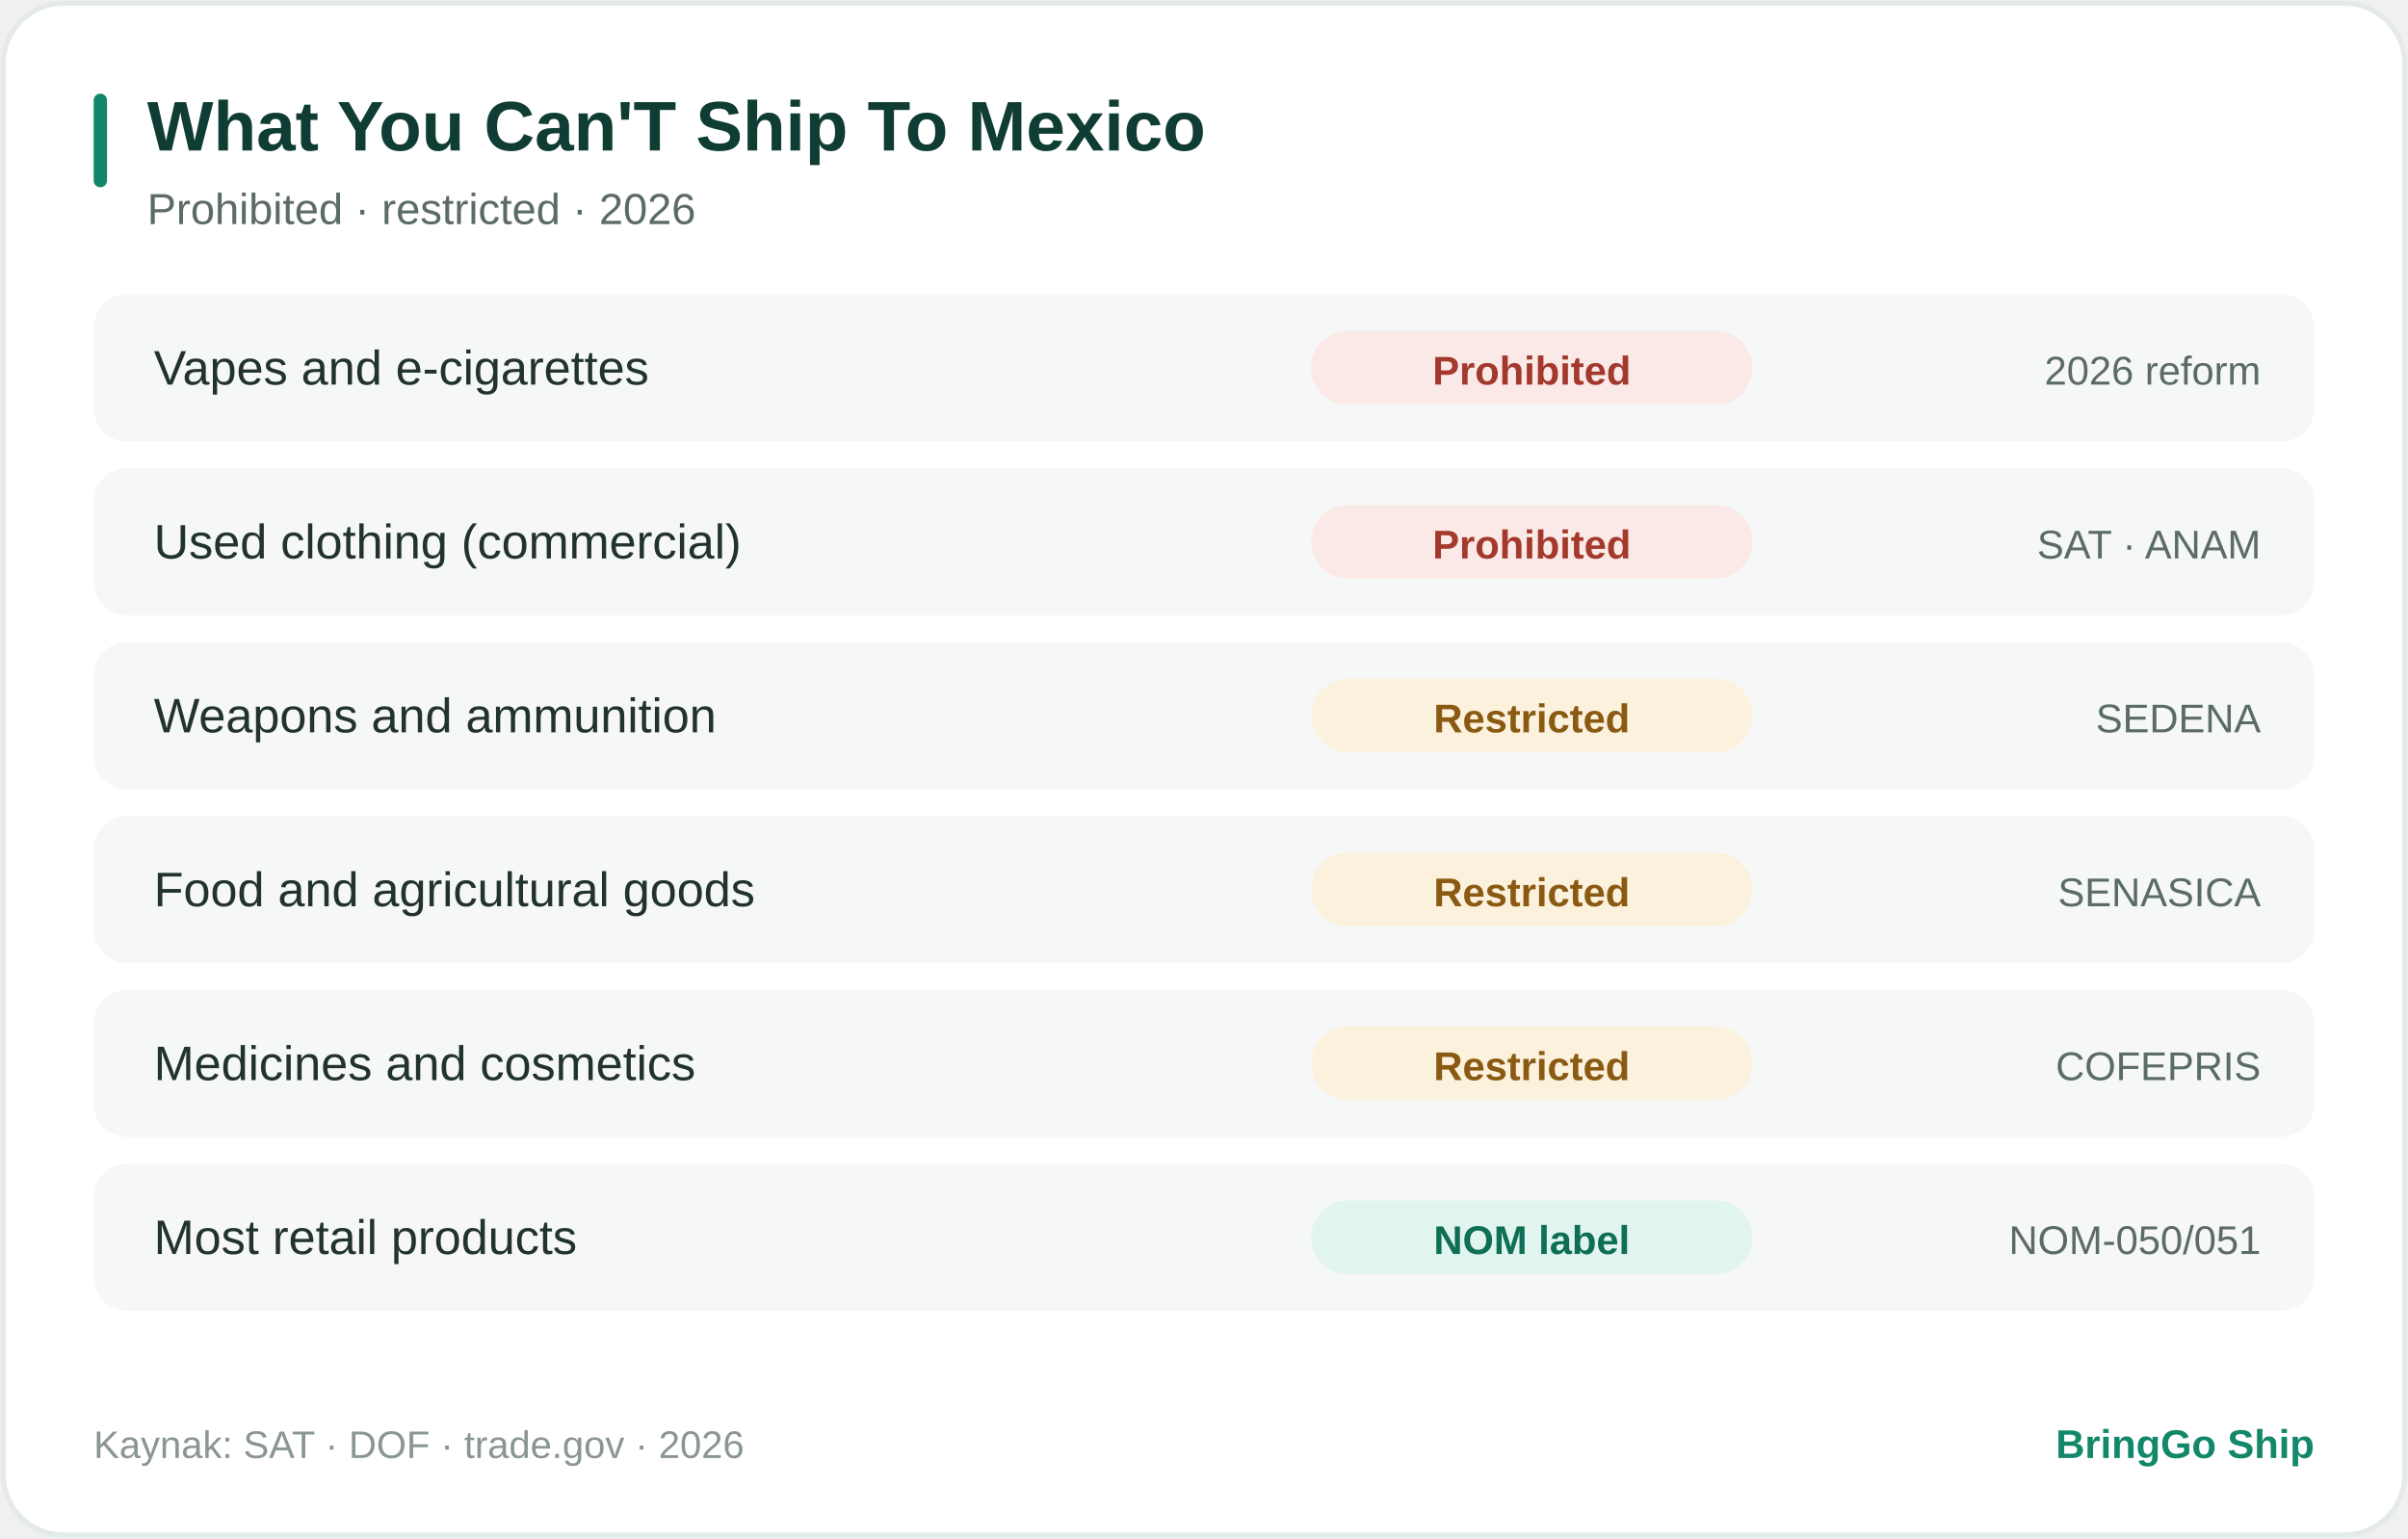
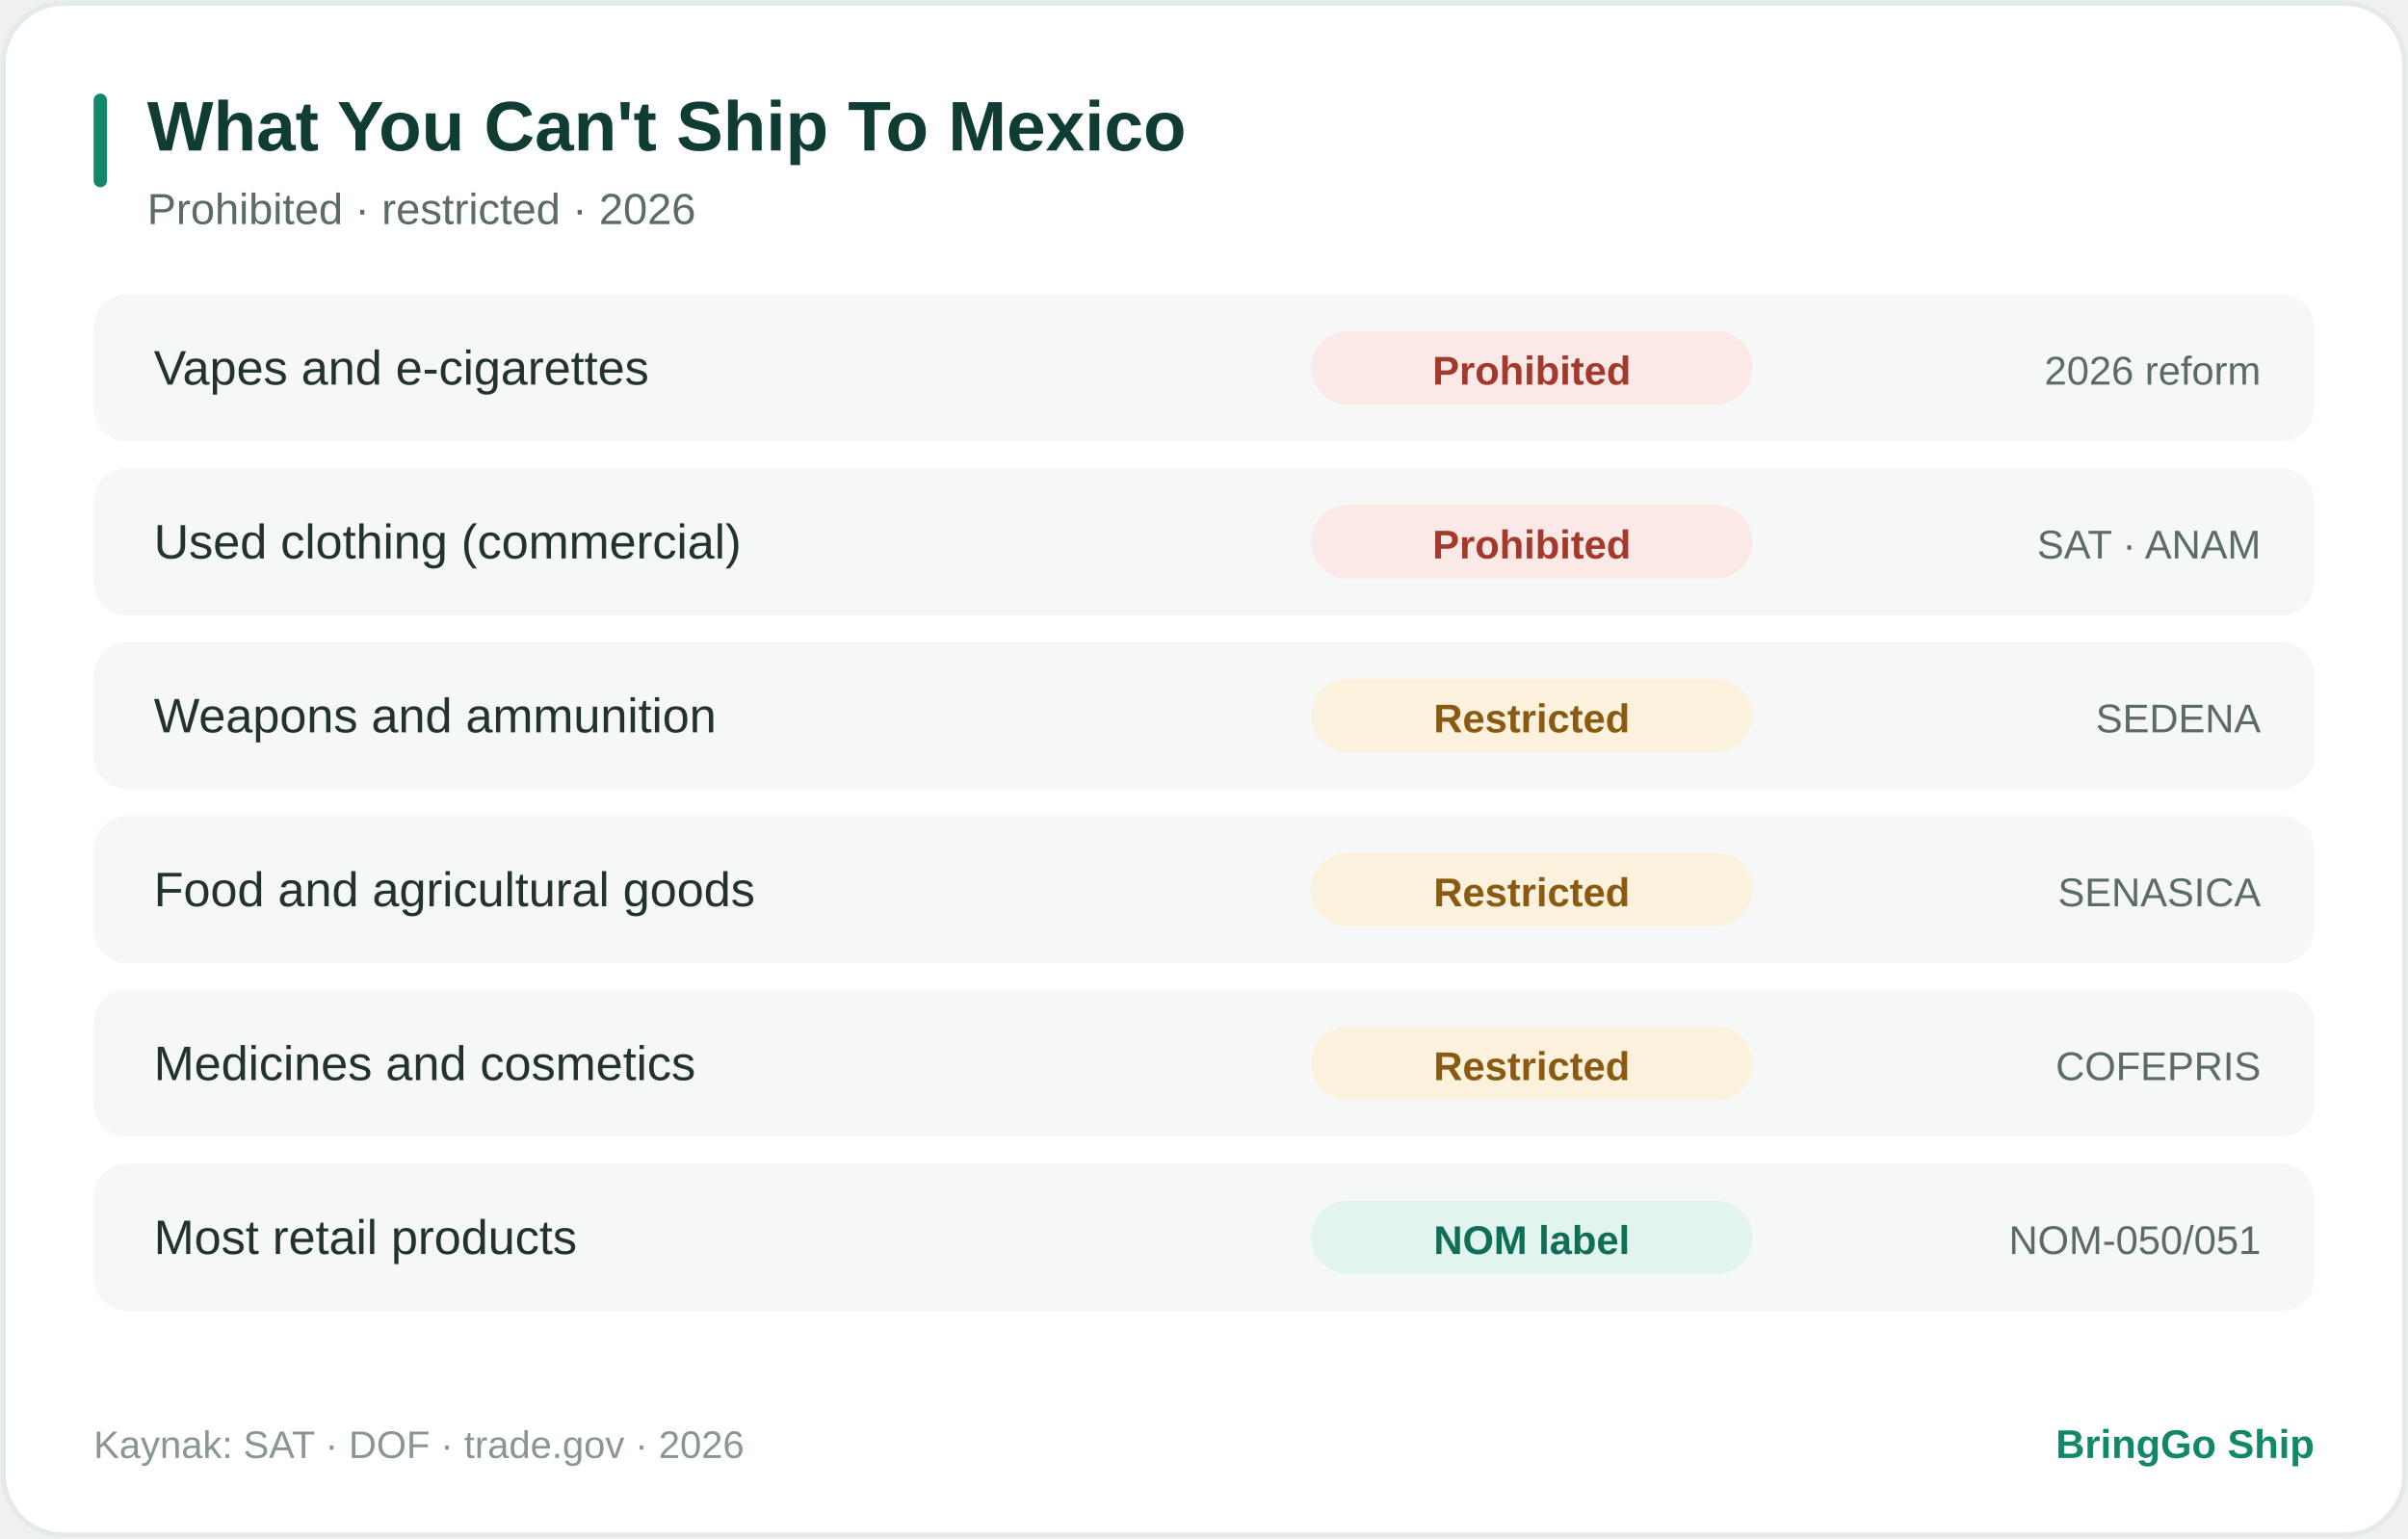
<svg xmlns="http://www.w3.org/2000/svg" width="720" height="460" viewBox="0 0 720 460" role="img">
  <style>
text{font-family:Arial,Helvetica,sans-serif}
.card{fill:#ffffff;stroke:#e4ebe7;stroke-width:1.5}
.row{fill:#f5f8f7}.pill{fill:#E1F5EE}.hi{fill:#1f9d5f}.mut{fill:#eef1f0}
.acc{fill:#12876A}.circ{fill:#12876A}.rd{fill:#fbe9e7}.am{fill:#fbf1dd}.tl{fill:#E1F5EE}.ln{stroke:#dbe6e1}
.tt{fill:#0F3D33;font-weight:bold}.ts{fill:#5b6b66}.tl2{fill:#22332f}
.tv{fill:#0F6E56;font-weight:bold}.tm{fill:#5b6b66;font-weight:bold}.tw{fill:#ffffff;font-weight:bold}
.tf{fill:#8a9691}.tb{fill:#12876A;font-weight:bold}.big{fill:#0F3D33;font-weight:bold}
.trd{fill:#a3392c;font-weight:bold}.tam{fill:#8a5a12;font-weight:bold}.ttl{fill:#0F6E56;font-weight:bold}
@media (prefers-color-scheme:dark){
.card{fill:#16211e;stroke:#2c3a35}
.row{fill:#1d2b27}.pill{fill:#123a2e}.hi{fill:#1f9d5f}.mut{fill:#28352f}
.acc{fill:#2fae7e}.circ{fill:#2fae7e}.rd{fill:#3a201c}.am{fill:#352a15}.tl{fill:#123a2e}
.tt{fill:#d7f2e6}.ts{fill:#8fa79d}.tl2{fill:#cfe0d9}
.tv{fill:#6fe0b0}.tm{fill:#9db3a9}.tw{fill:#ffffff}
.tf{fill:#6d8279}.tb{fill:#57d3a3}.big{fill:#d7f2e6}
.trd{fill:#f0a99e}.tam{fill:#e6c281}.ttl{fill:#6fe0b0}.ln{stroke:#31423c}}
</style>
  <rect x="1" y="1" width="718" height="458" rx="18" class="card" />
  <rect x="28" y="28" width="4" height="28" rx="2" class="acc" />
-   <text x="44" y="45" font-size="21" class="tt">What You Can'T Ship To Mexico</text>
+   <text x="44" y="45" font-size="21" class="tt">What You Can't Ship To Mexico</text>
  <text x="44" y="67" font-size="13" class="ts">Prohibited · restricted · 2026</text>
  <g transform="translate(0,88)">
    <rect x="28" y="0" width="664" height="44" rx="10" class="row" />
    <text x="46" y="27" font-size="14.5" class="tl2">Vapes and e-cigarettes</text>
    <rect x="392" y="11" width="132" height="22" rx="11" class="rd" />
    <text x="458" y="27" text-anchor="middle" font-size="12" class="trd">Prohibited</text>
    <text x="676" y="27" text-anchor="end" font-size="12" class="ts">2026 reform</text>
    <rect x="28" y="52" width="664" height="44" rx="10" class="row" />
    <text x="46" y="79" font-size="14.5" class="tl2">Used clothing (commercial)</text>
    <rect x="392" y="63" width="132" height="22" rx="11" class="rd" />
    <text x="458" y="79" text-anchor="middle" font-size="12" class="trd">Prohibited</text>
    <text x="676" y="79" text-anchor="end" font-size="12" class="ts">SAT · ANAM</text>
    <rect x="28" y="104" width="664" height="44" rx="10" class="row" />
    <text x="46" y="131" font-size="14.5" class="tl2">Weapons and ammunition</text>
    <rect x="392" y="115" width="132" height="22" rx="11" class="am" />
    <text x="458" y="131" text-anchor="middle" font-size="12" class="tam">Restricted</text>
    <text x="676" y="131" text-anchor="end" font-size="12" class="ts">SEDENA</text>
    <rect x="28" y="156" width="664" height="44" rx="10" class="row" />
    <text x="46" y="183" font-size="14.5" class="tl2">Food and agricultural goods</text>
    <rect x="392" y="167" width="132" height="22" rx="11" class="am" />
    <text x="458" y="183" text-anchor="middle" font-size="12" class="tam">Restricted</text>
    <text x="676" y="183" text-anchor="end" font-size="12" class="ts">SENASICA</text>
    <rect x="28" y="208" width="664" height="44" rx="10" class="row" />
    <text x="46" y="235" font-size="14.5" class="tl2">Medicines and cosmetics</text>
    <rect x="392" y="219" width="132" height="22" rx="11" class="am" />
    <text x="458" y="235" text-anchor="middle" font-size="12" class="tam">Restricted</text>
    <text x="676" y="235" text-anchor="end" font-size="12" class="ts">COFEPRIS</text>
    <rect x="28" y="260" width="664" height="44" rx="10" class="row" />
    <text x="46" y="287" font-size="14.5" class="tl2">Most retail products</text>
    <rect x="392" y="271" width="132" height="22" rx="11" class="tl" />
    <text x="458" y="287" text-anchor="middle" font-size="12" class="ttl">NOM label</text>
    <text x="676" y="287" text-anchor="end" font-size="12" class="ts">NOM-050/051</text>
  </g>
  <text x="28" y="436" font-size="11.5" class="tf">Kaynak: SAT · DOF · trade.gov · 2026</text>
  <text x="692" y="436" text-anchor="end" font-size="12" class="tb">BringGo Ship</text>
</svg>
